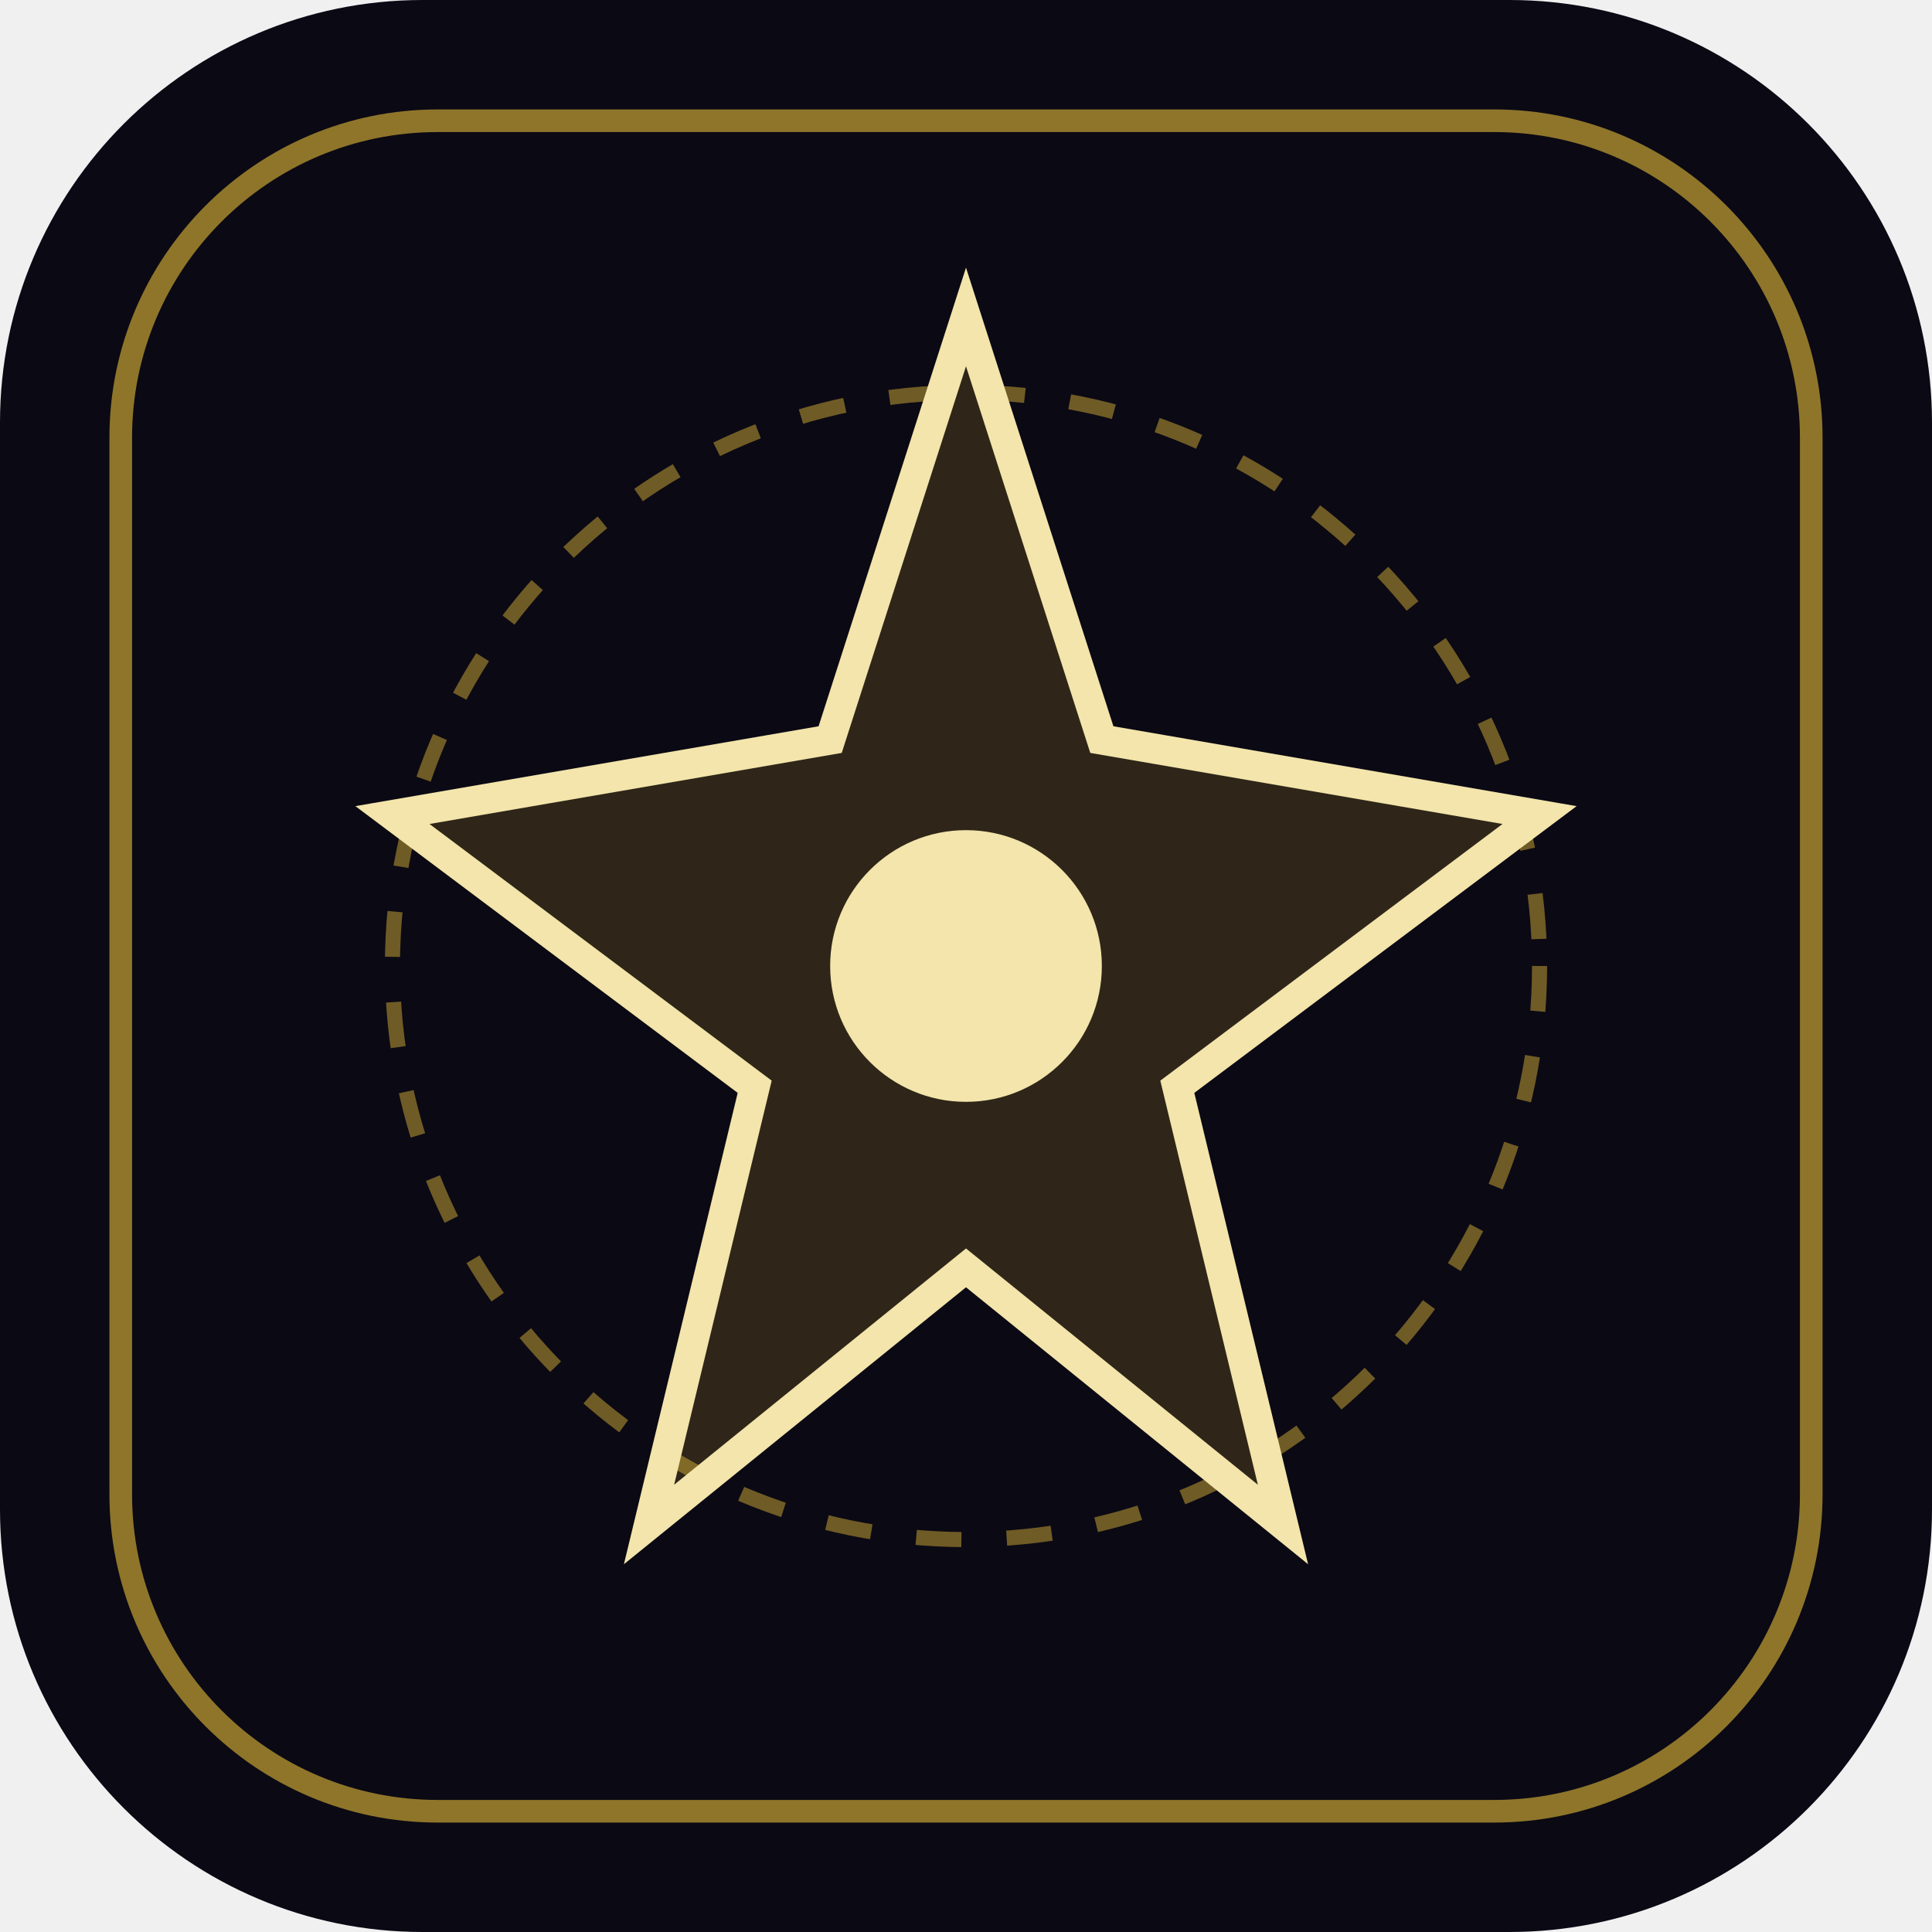
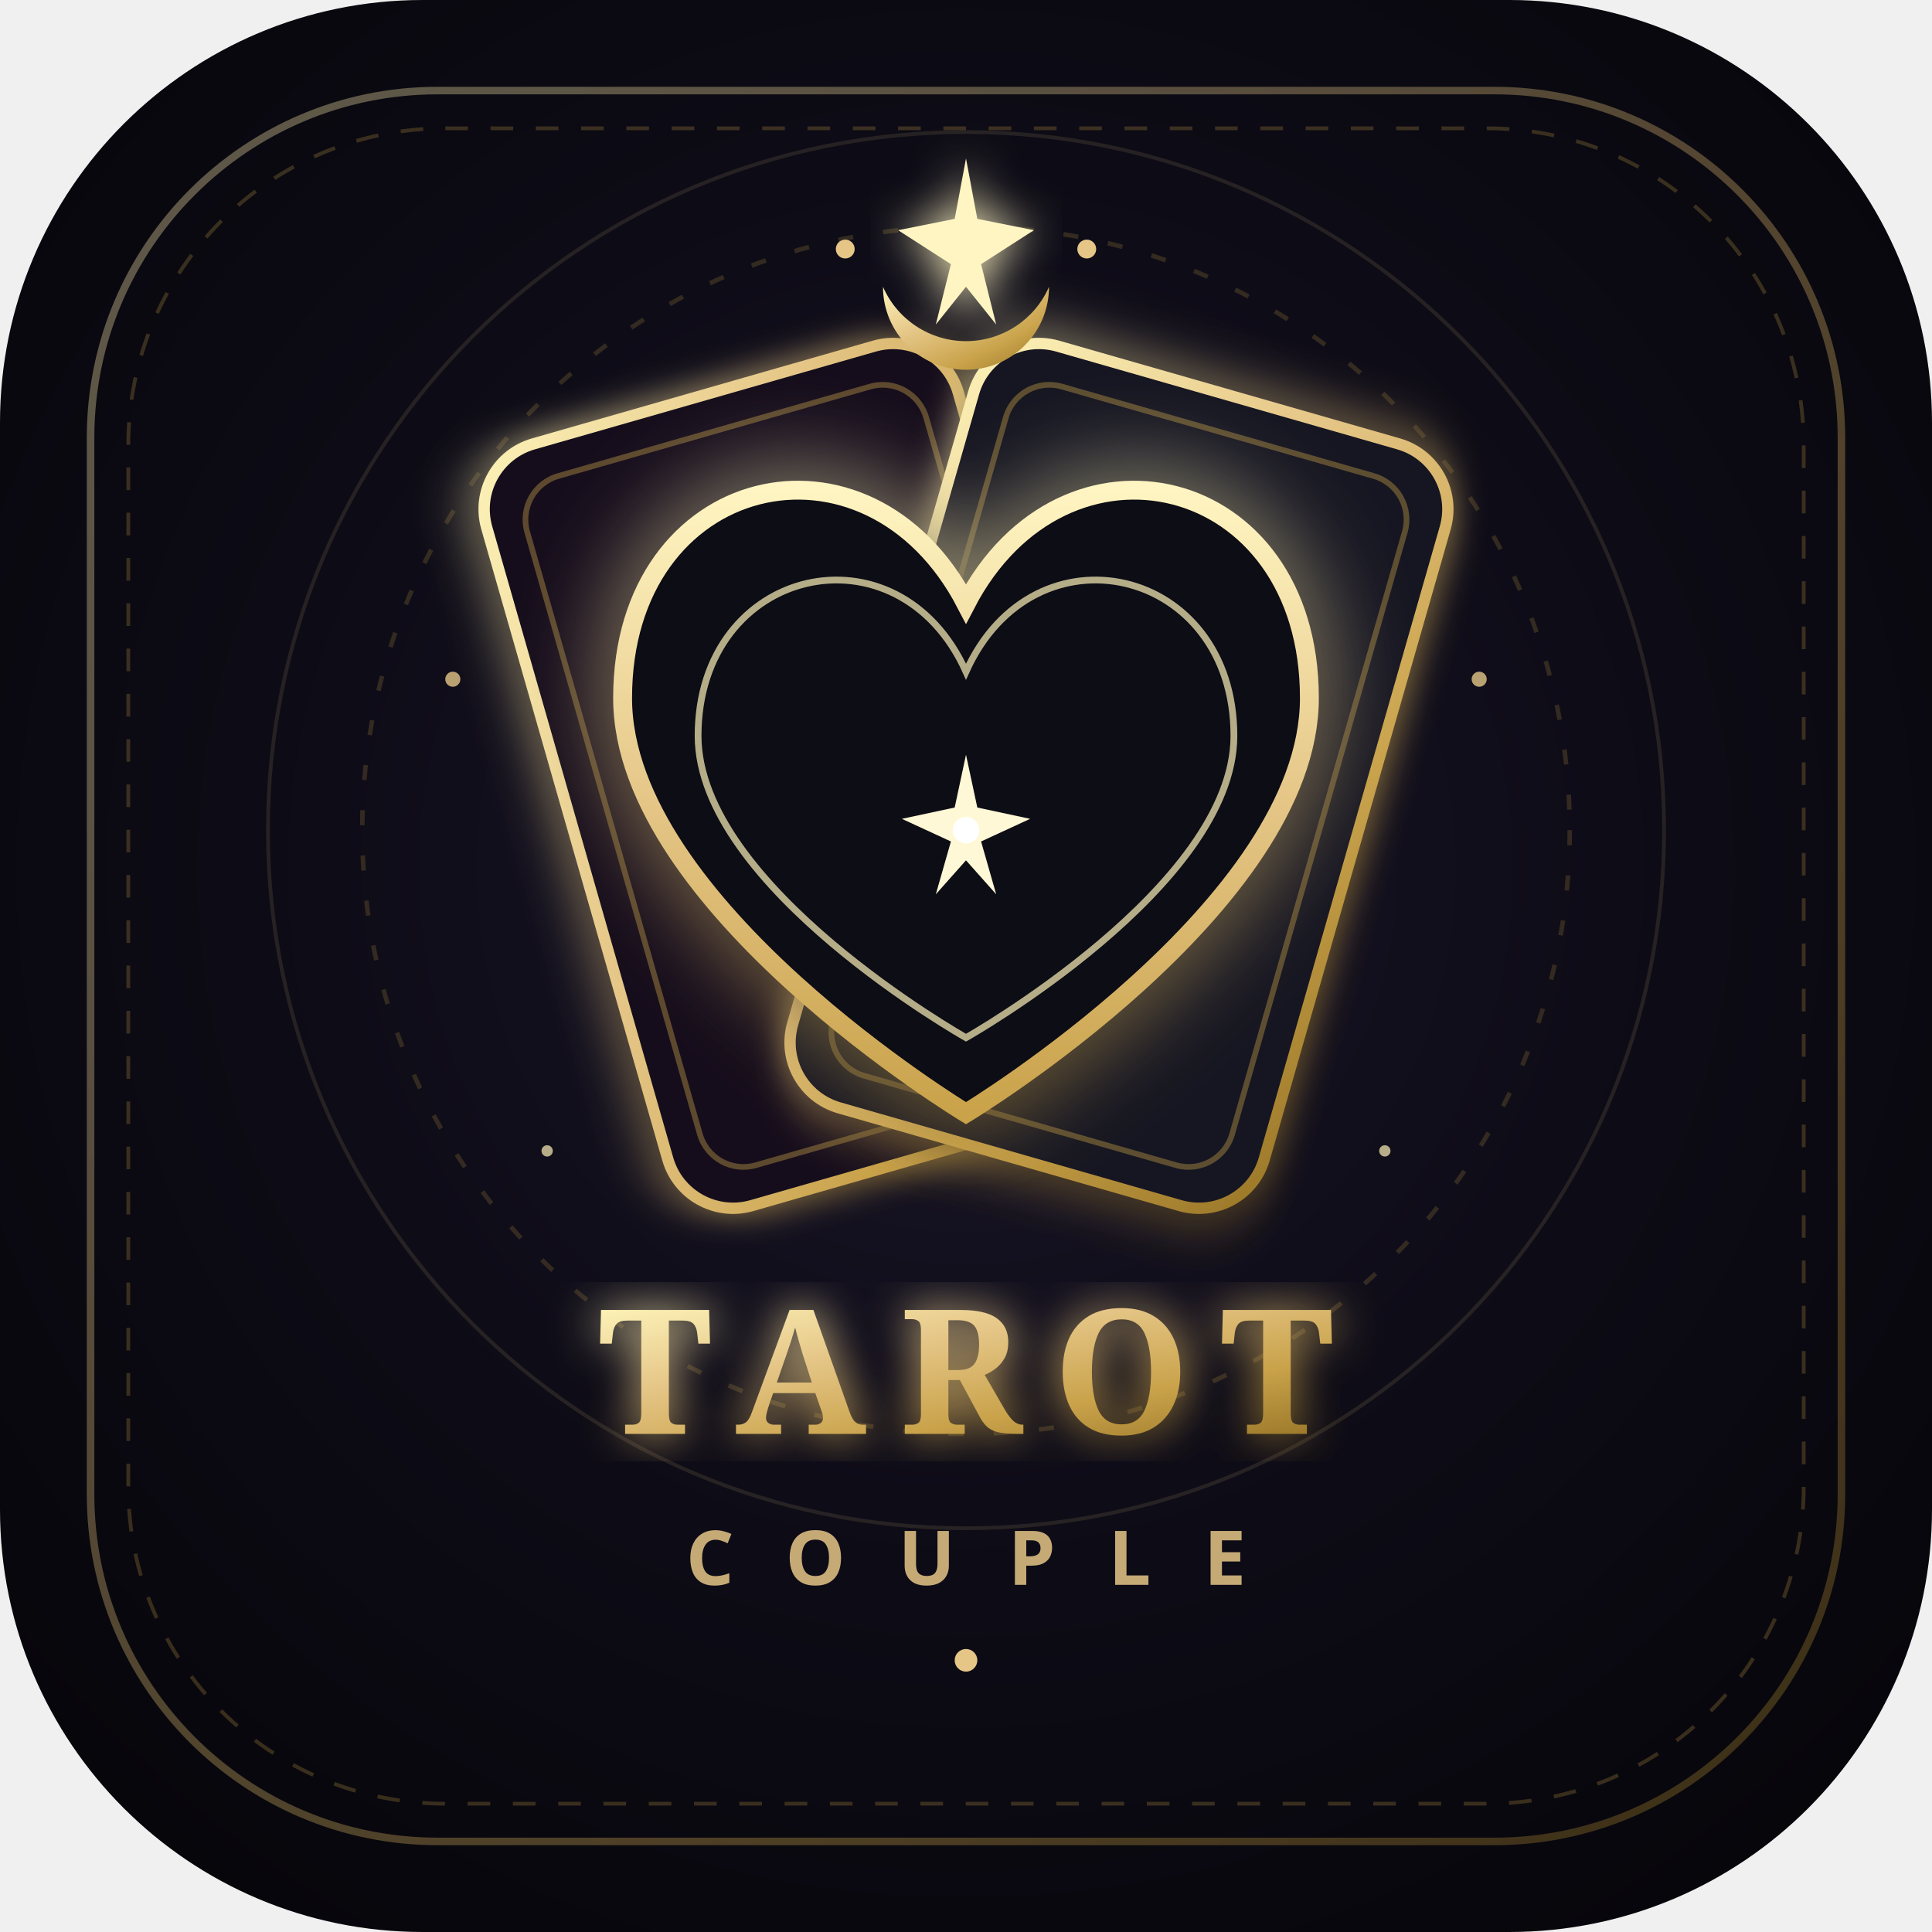
- <svg xmlns="http://www.w3.org/2000/svg" viewBox="0 0 256 256" fill="none">
-   <rect width="256" height="256" rx="56" fill="#0B0914" />
-   <rect x="16" y="16" width="224" height="224" rx="42" stroke="#D4AF37" stroke-width="3" stroke-opacity="0.65" />
-   <circle cx="128" cy="128" r="76" stroke="#D4AF37" stroke-width="2" stroke-dasharray="6 6" stroke-opacity="0.5" />
-   <path d="M128 42L146 98L204 108L156 144L170 202L128 168L86 202L100 144L52 108L110 98L128 42Z" stroke="#F3E5AB" stroke-width="4" fill="#D4AF37" fill-opacity="0.18" />
-   <circle cx="128" cy="128" r="18" fill="#F3E5AB" />
+ <svg xmlns="http://www.w3.org/2000/svg" viewBox="0 0 512 512" fill="none">
+   <defs>
+     <radialGradient id="bgGrad" cx="50%" cy="45%" r="65%">
+       <stop offset="0%" stop-color="#1B172B" />
+       <stop offset="50%" stop-color="#0E0C17" />
+       <stop offset="100%" stop-color="#07060B" />
+     </radialGradient>
+     <linearGradient id="goldLinear" x1="0%" y1="0%" x2="100%" y2="100%">
+       <stop offset="0%" stop-color="#FDF2B8" />
+       <stop offset="35%" stop-color="#E5C687" />
+       <stop offset="70%" stop-color="#C9A24A" />
+       <stop offset="100%" stop-color="#9A7728" />
+     </linearGradient>
+     <linearGradient id="heartGold" x1="0%" y1="0%" x2="0%" y2="100%">
+       <stop offset="0%" stop-color="#FFF5C2" />
+       <stop offset="50%" stop-color="#E5C687" />
+       <stop offset="100%" stop-color="#C9A24A" />
+     </linearGradient>
+     <filter id="goldGlow" x="-30%" y="-30%" width="160%" height="160%">
+       <feGaussianBlur stdDeviation="12" result="blur" />
+       <feMerge>
+         <feMergeNode in="blur" />
+         <feMergeNode in="SourceGraphic" />
+       </feMerge>
+     </filter>
+     <filter id="softGlow" x="-20%" y="-20%" width="140%" height="140%">
+       <feGaussianBlur stdDeviation="6" result="blur" />
+       <feMerge>
+         <feMergeNode in="blur" />
+         <feMergeNode in="SourceGraphic" />
+       </feMerge>
+     </filter>
+   </defs>
+   <rect width="512" height="512" rx="112" fill="url(#bgGrad)" />
+   <rect x="24" y="24" width="464" height="464" rx="92" stroke="url(#goldLinear)" stroke-width="2" stroke-opacity="0.35" />
+   <rect x="34" y="34" width="444" height="444" rx="84" stroke="#C9A24A" stroke-width="1" stroke-dasharray="6 6" stroke-opacity="0.25" />
+   <circle cx="256" cy="220" r="160" stroke="#C9A24A" stroke-width="1.2" stroke-opacity="0.2" stroke-dasharray="4 8" />
+   <circle cx="256" cy="220" r="185" stroke="#E5C687" stroke-width="1" stroke-opacity="0.12" />
+   <g transform="translate(256, 220) rotate(-16) translate(-256, -220)">
+     <rect x="156" y="90" width="130" height="210" rx="18" fill="#14111F" stroke="url(#goldLinear)" stroke-width="3" filter="url(#softGlow)" />
+     <rect x="166" y="100" width="110" height="190" rx="12" stroke="#C9A24A" stroke-width="1.5" stroke-opacity="0.4" fill="none" />
+     <path d="M221 165 A24 24 0 0 1 205 215 A30 30 0 1 0 221 165 Z" fill="url(#goldLinear)" opacity="0.6" />
+     <line x1="221" y1="135" x2="221" y2="150" stroke="#E5C687" stroke-width="2" stroke-linecap="round" />
+     <line x1="221" y1="240" x2="221" y2="255" stroke="#E5C687" stroke-width="2" stroke-linecap="round" />
+     <line x1="180" y1="195" x2="195" y2="195" stroke="#E5C687" stroke-width="2" stroke-linecap="round" />
+     <line x1="247" y1="195" x2="262" y2="195" stroke="#E5C687" stroke-width="2" stroke-linecap="round" />
+   </g>
+   <g transform="translate(256, 220) rotate(16) translate(-256, -220)">
+     <rect x="226" y="90" width="130" height="210" rx="18" fill="#161322" stroke="url(#goldLinear)" stroke-width="3" filter="url(#softGlow)" />
+     <rect x="236" y="100" width="110" height="190" rx="12" stroke="#C9A24A" stroke-width="1.5" stroke-opacity="0.4" fill="none" />
+     <circle cx="291" cy="195" r="16" fill="url(#goldLinear)" opacity="0.75" />
+     <path d="M291 162 L294 175 L307 178 L296 186 L299 199 L287 191 L276 198 L280 185 L270 176 L283 174 Z" fill="#FDF2B8" />
+     <circle cx="291" cy="195" r="32" stroke="#C9A24A" stroke-width="1" stroke-dasharray="3 4" stroke-opacity="0.5" />
+   </g>
+   <g transform="translate(256, 76)">
+     <path d="M-22 0 A24 24 0 0 0 22 0 A20 20 0 0 1 -22 0 Z" fill="url(#goldLinear)" />
+     <path d="M0 -34 L3 -18 L18 -15 L4 -6 L8 10 L0 0 L-8 10 L-4 -6 L-18 -15 L-3 -18 Z" fill="#FFF5C2" filter="url(#softGlow)" />
+     <circle cx="-32" cy="-10" r="2.5" fill="#E5C687" />
+     <circle cx="32" cy="-10" r="2.5" fill="#E5C687" />
+   </g>
+   <g filter="url(#goldGlow)">
+     <path d="M256 160 C230 110 165 125 165 185 C165 240 256 295 256 295 C256 295 347 240 347 185 C347 125 282 110 256 160 Z" fill="#0B0914" stroke="url(#heartGold)" stroke-width="5" />
+     <path d="M256 178 C238 138 185 150 185 195 C185 235 256 275 256 275 C256 275 327 235 327 195 C327 150 274 138 256 178 Z" fill="none" stroke="#FDF2B8" stroke-width="1.8" stroke-opacity="0.7" />
+     <path d="M256 200 L259 214 L273 217 L260 223 L264 237 L256 228 L248 237 L252 223 L239 217 L253 214 Z" fill="#FFF8D6" />
+     <circle cx="256" cy="220" r="3.5" fill="#FFFFFF" />
+   </g>
+   <circle cx="120" cy="180" r="2" fill="#E5C687" opacity="0.8" />
+   <circle cx="392" cy="180" r="2" fill="#E5C687" opacity="0.8" />
+   <circle cx="145" cy="305" r="1.5" fill="#FDF2B8" opacity="0.7" />
+   <circle cx="367" cy="305" r="1.5" fill="#FDF2B8" opacity="0.7" />
+   <text x="256" y="380" text-anchor="middle" font-family="'Playfair Display', Georgia, serif" font-size="46" font-weight="700" letter-spacing="9" fill="url(#goldLinear)" filter="url(#softGlow)">TAROT</text>
+   <text x="256" y="420" text-anchor="middle" font-family="'Be Vietnam Pro', system-ui, sans-serif" font-size="20" font-weight="600" letter-spacing="14" fill="#E5C687" opacity="0.85">COUPLE</text>
+   <line x1="216" y1="440" x2="296" y2="440" stroke="url(#goldLinear)" stroke-width="1.5" stroke-opacity="0.5" />
+   <circle cx="256" cy="440" r="3" fill="#E5C687" />
</svg>
